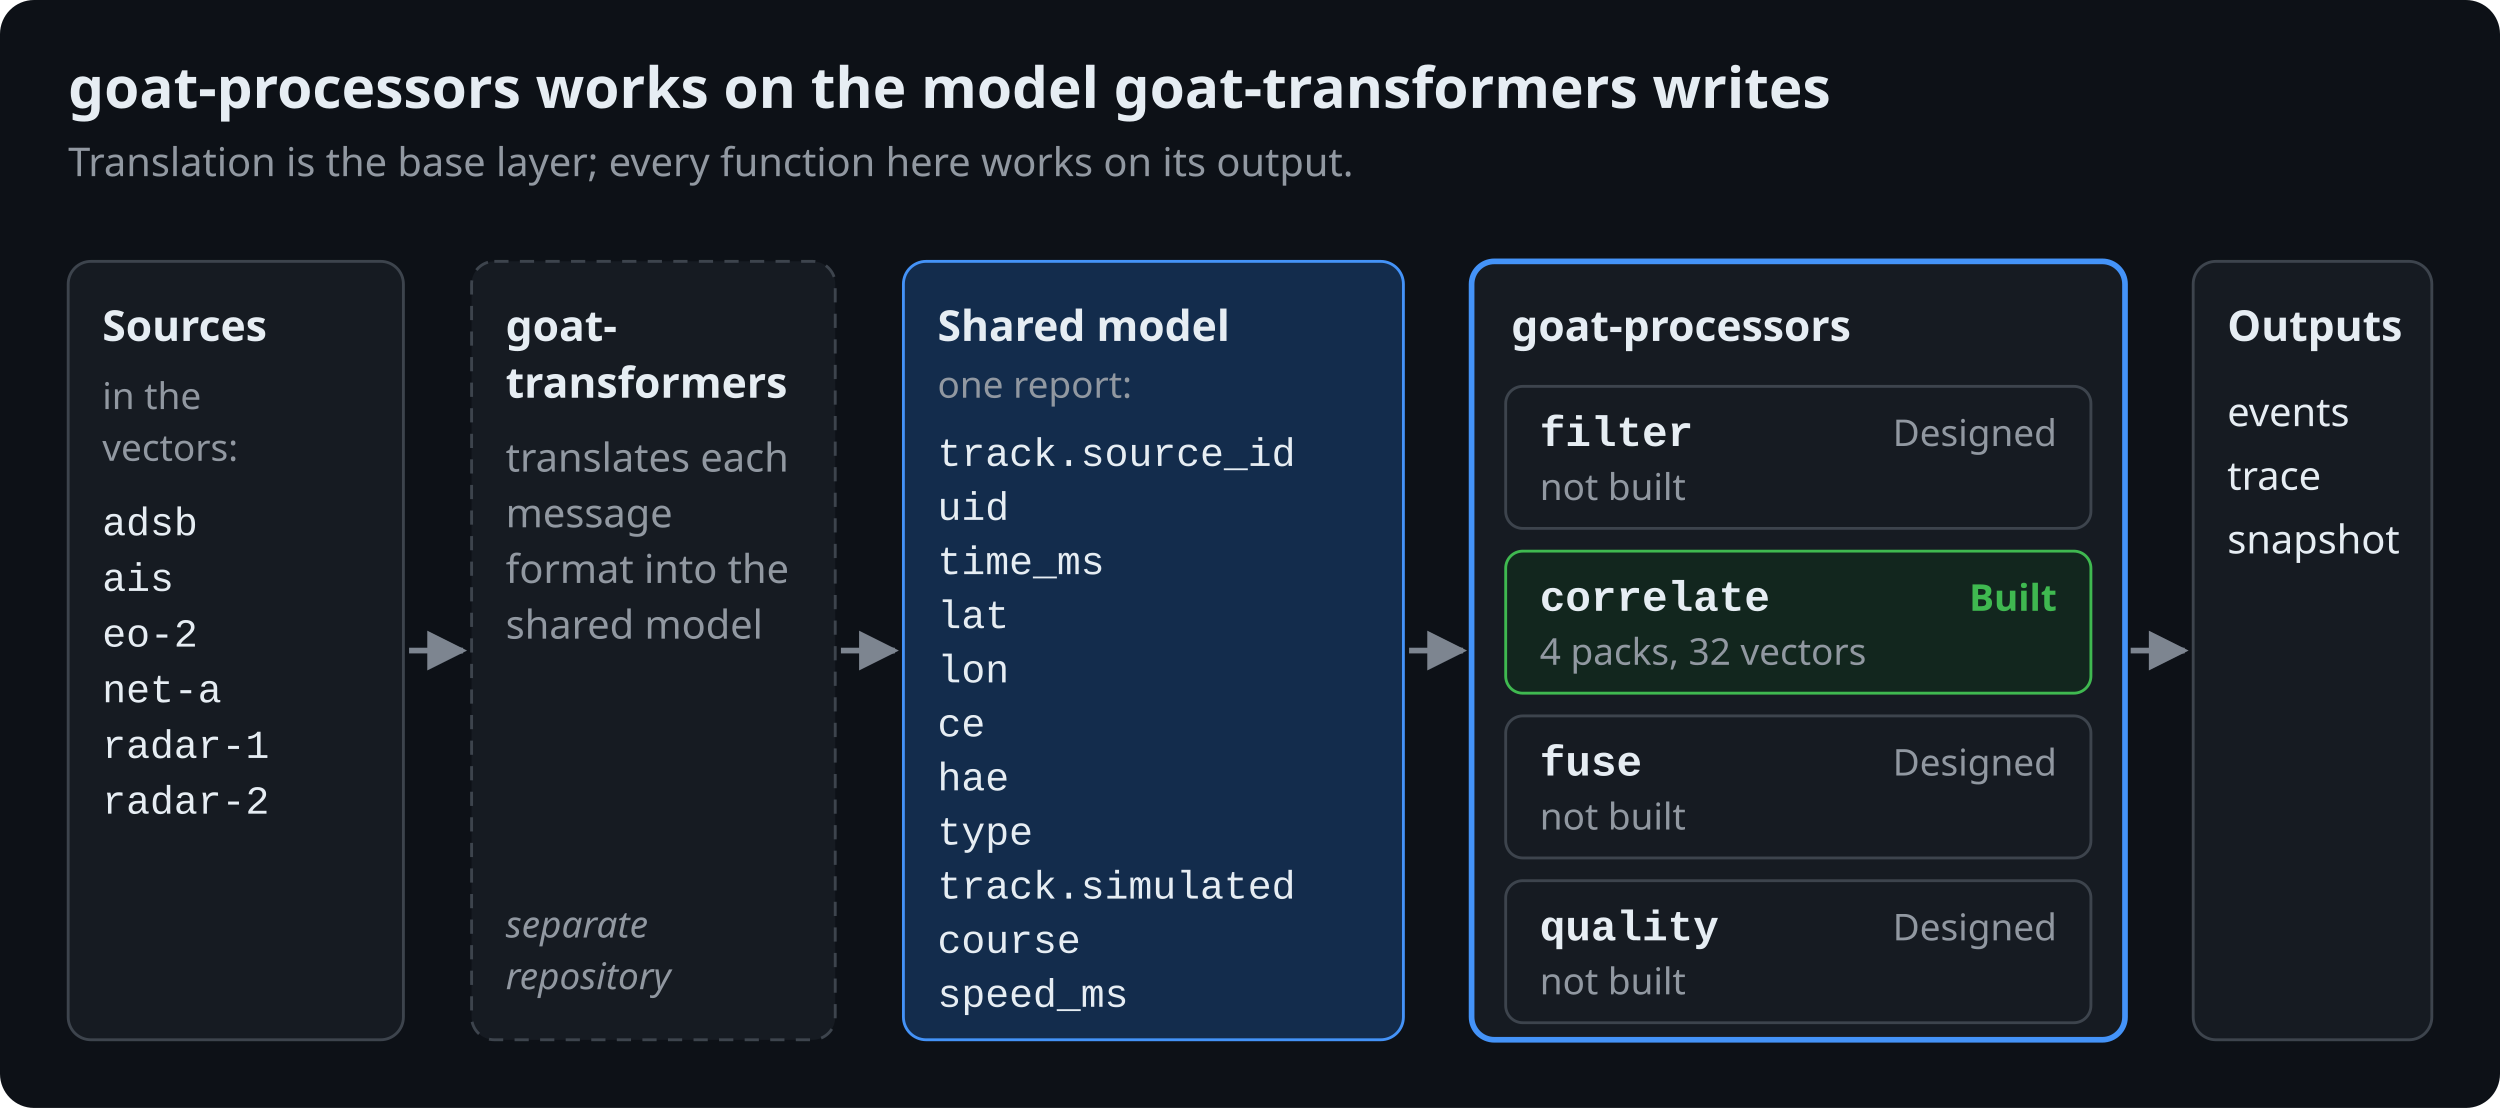
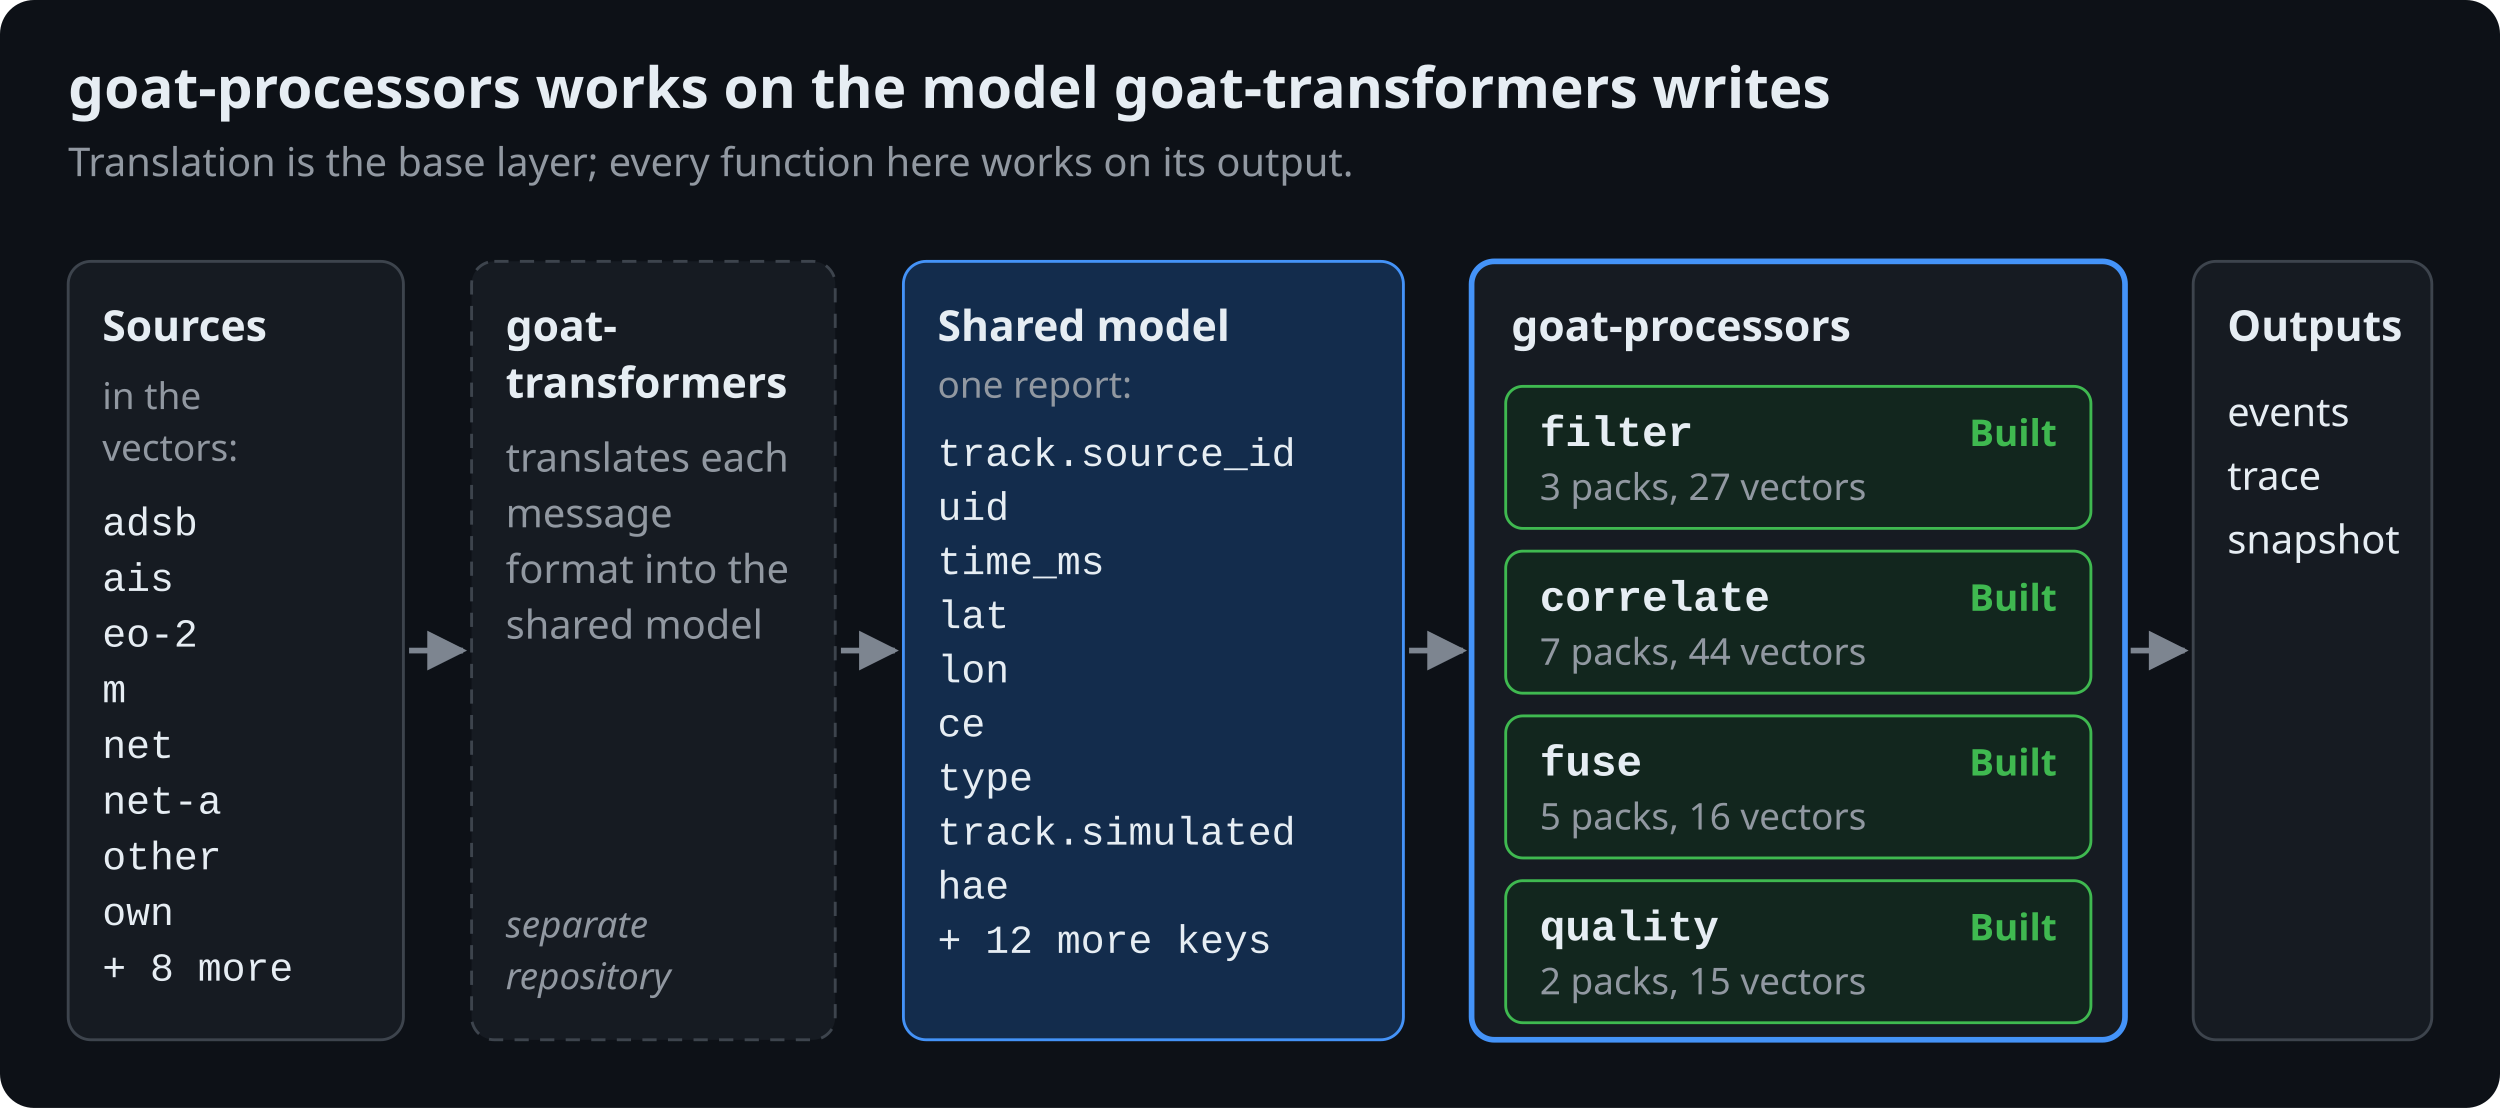
<svg xmlns="http://www.w3.org/2000/svg" viewBox="0 0 880 390" width="880" height="390" role="img" aria-labelledby="t d" font-family="-apple-system, BlinkMacSystemFont, 'Segoe UI', 'Noto Sans', Helvetica, Arial, sans-serif">
  <defs>
    <marker id="arrow" viewBox="0 0 10 10" refX="9" refY="5" markerWidth="7" markerHeight="7" orient="auto-start-reverse">
      <path d="M0,0L10,5L0,10z" fill="#7d8590" />
    </marker>
  </defs>
  <rect width="100%" height="100%" rx="12" fill="#0d1117" />
  <text x="24" y="38" font-size="20" fill="#e6edf3" text-anchor="start" font-weight="600">goat-processors works on the model goat-transformers writes</text>
  <text x="24" y="62" font-size="14" fill="#9198a1" text-anchor="start">Translation is the base layer; every function here works on its output.</text>
  <rect x="24" y="92" width="118" height="274" rx="8" fill="#161b22" stroke="#3d444d" stroke-width="1" />
  <text x="36" y="120" font-size="15" fill="#e6edf3" text-anchor="start" font-weight="600">Sources</text>
  <text x="36" y="144" font-size="13" fill="#9198a1" text-anchor="start">in the</text>
  <text x="36" y="162.2" font-size="13" fill="#9198a1" text-anchor="start">vectors:</text>
  <text x="36" y="188.4" font-size="14" fill="#e6edf3" text-anchor="start" font-family="ui-monospace, SFMono-Regular, 'SF Mono', Menlo, Consolas, 'Liberation Mono', monospace">adsb</text>
  <text x="36" y="208" font-size="14" fill="#e6edf3" text-anchor="start" font-family="ui-monospace, SFMono-Regular, 'SF Mono', Menlo, Consolas, 'Liberation Mono', monospace">ais</text>
  <text x="36" y="227.6" font-size="14" fill="#e6edf3" text-anchor="start" font-family="ui-monospace, SFMono-Regular, 'SF Mono', Menlo, Consolas, 'Liberation Mono', monospace">eo-2</text>
-   <text x="36" y="247.2" font-size="14" fill="#e6edf3" text-anchor="start" font-family="ui-monospace, SFMono-Regular, 'SF Mono', Menlo, Consolas, 'Liberation Mono', monospace">net-a</text>
-   <text x="36" y="266.8" font-size="14" fill="#e6edf3" text-anchor="start" font-family="ui-monospace, SFMono-Regular, 'SF Mono', Menlo, Consolas, 'Liberation Mono', monospace">radar-1</text>
-   <text x="36" y="286.4" font-size="14" fill="#e6edf3" text-anchor="start" font-family="ui-monospace, SFMono-Regular, 'SF Mono', Menlo, Consolas, 'Liberation Mono', monospace">radar-2</text>
+   <text x="36" y="247.2" font-size="14" fill="#e6edf3" text-anchor="start" font-family="ui-monospace, SFMono-Regular, 'SF Mono', Menlo, Consolas, 'Liberation Mono', monospace">m</text>
+   <text x="36" y="266.8" font-size="14" fill="#e6edf3" text-anchor="start" font-family="ui-monospace, SFMono-Regular, 'SF Mono', Menlo, Consolas, 'Liberation Mono', monospace">net</text>
+   <text x="36" y="286.4" font-size="14" fill="#e6edf3" text-anchor="start" font-family="ui-monospace, SFMono-Regular, 'SF Mono', Menlo, Consolas, 'Liberation Mono', monospace">net-a</text>
+   <text x="36" y="306" font-size="14" fill="#e6edf3" text-anchor="start" font-family="ui-monospace, SFMono-Regular, 'SF Mono', Menlo, Consolas, 'Liberation Mono', monospace">other</text>
+   <text x="36" y="325.6" font-size="14" fill="#e6edf3" text-anchor="start" font-family="ui-monospace, SFMono-Regular, 'SF Mono', Menlo, Consolas, 'Liberation Mono', monospace">own</text>
+   <text x="36" y="345.2" font-size="14" fill="#e6edf3" text-anchor="start" font-family="ui-monospace, SFMono-Regular, 'SF Mono', Menlo, Consolas, 'Liberation Mono', monospace">+ 8 more</text>
  <rect x="166" y="92" width="128" height="274" rx="8" fill="#161b22" stroke="#3d444d" stroke-width="1" stroke-dasharray="5 4" />
  <text x="178" y="120" font-size="15" fill="#e6edf3" text-anchor="start" font-weight="600">goat-</text>
  <text x="178" y="140" font-size="15" fill="#e6edf3" text-anchor="start" font-weight="600">transformers</text>
  <text x="178" y="166" font-size="14" fill="#9198a1" text-anchor="start">translates each</text>
  <text x="178" y="185.6" font-size="14" fill="#9198a1" text-anchor="start">message</text>
  <text x="178" y="205.2" font-size="14" fill="#9198a1" text-anchor="start">format into the</text>
  <text x="178" y="224.8" font-size="14" fill="#9198a1" text-anchor="start">shared model</text>
  <text x="178" y="330" font-size="13" fill="#9198a1" text-anchor="start" font-style="italic">separate</text>
  <text x="178" y="348.2" font-size="13" fill="#9198a1" text-anchor="start" font-style="italic">repository</text>
  <rect x="318" y="92" width="176" height="274" rx="8" fill="#132c4c" stroke="#4493f8" stroke-width="1" />
  <text x="330" y="120" font-size="15" fill="#e6edf3" text-anchor="start" font-weight="600">Shared model</text>
  <text x="330" y="140" font-size="13" fill="#9198a1" text-anchor="start">one report:</text>
  <text x="330" y="164" font-size="14" fill="#e6edf3" text-anchor="start" font-family="ui-monospace, SFMono-Regular, 'SF Mono', Menlo, Consolas, 'Liberation Mono', monospace">track.source_id</text>
  <text x="330" y="183" font-size="14" fill="#e6edf3" text-anchor="start" font-family="ui-monospace, SFMono-Regular, 'SF Mono', Menlo, Consolas, 'Liberation Mono', monospace">uid</text>
  <text x="330" y="202.1" font-size="14" fill="#e6edf3" text-anchor="start" font-family="ui-monospace, SFMono-Regular, 'SF Mono', Menlo, Consolas, 'Liberation Mono', monospace">time_ms</text>
  <text x="330" y="221.1" font-size="14" fill="#e6edf3" text-anchor="start" font-family="ui-monospace, SFMono-Regular, 'SF Mono', Menlo, Consolas, 'Liberation Mono', monospace">lat</text>
  <text x="330" y="240.2" font-size="14" fill="#e6edf3" text-anchor="start" font-family="ui-monospace, SFMono-Regular, 'SF Mono', Menlo, Consolas, 'Liberation Mono', monospace">lon</text>
  <text x="330" y="259.2" font-size="14" fill="#e6edf3" text-anchor="start" font-family="ui-monospace, SFMono-Regular, 'SF Mono', Menlo, Consolas, 'Liberation Mono', monospace">ce</text>
-   <text x="330" y="278.2" font-size="14" fill="#e6edf3" text-anchor="start" font-family="ui-monospace, SFMono-Regular, 'SF Mono', Menlo, Consolas, 'Liberation Mono', monospace">hae</text>
-   <text x="330" y="297.3" font-size="14" fill="#e6edf3" text-anchor="start" font-family="ui-monospace, SFMono-Regular, 'SF Mono', Menlo, Consolas, 'Liberation Mono', monospace">type</text>
-   <text x="330" y="316.3" font-size="14" fill="#e6edf3" text-anchor="start" font-family="ui-monospace, SFMono-Regular, 'SF Mono', Menlo, Consolas, 'Liberation Mono', monospace">track.simulated</text>
-   <text x="330" y="335.4" font-size="14" fill="#e6edf3" text-anchor="start" font-family="ui-monospace, SFMono-Regular, 'SF Mono', Menlo, Consolas, 'Liberation Mono', monospace">course</text>
-   <text x="330" y="354.4" font-size="14" fill="#e6edf3" text-anchor="start" font-family="ui-monospace, SFMono-Regular, 'SF Mono', Menlo, Consolas, 'Liberation Mono', monospace">speed_ms</text>
+   <text x="330" y="278.2" font-size="14" fill="#e6edf3" text-anchor="start" font-family="ui-monospace, SFMono-Regular, 'SF Mono', Menlo, Consolas, 'Liberation Mono', monospace">type</text>
+   <text x="330" y="297.3" font-size="14" fill="#e6edf3" text-anchor="start" font-family="ui-monospace, SFMono-Regular, 'SF Mono', Menlo, Consolas, 'Liberation Mono', monospace">track.simulated</text>
+   <text x="330" y="316.3" font-size="14" fill="#e6edf3" text-anchor="start" font-family="ui-monospace, SFMono-Regular, 'SF Mono', Menlo, Consolas, 'Liberation Mono', monospace">hae</text>
+   <text x="330" y="335.4" font-size="14" fill="#e6edf3" text-anchor="start" font-family="ui-monospace, SFMono-Regular, 'SF Mono', Menlo, Consolas, 'Liberation Mono', monospace">+ 12 more keys</text>
  <rect x="518" y="92" width="230" height="274" rx="8" fill="#161b22" stroke="#4493f8" stroke-width="2" />
  <text x="532" y="120" font-size="15" fill="#e6edf3" text-anchor="start" font-weight="600">goat-processors</text>
-   <rect x="530" y="136" width="206" height="50" rx="6" fill="#161b22" stroke="#3d444d" stroke-width="1" />
+   <rect x="530" y="136" width="206" height="50" rx="6" fill="#12261e" stroke="#3fb950" stroke-width="1" />
  <text x="542" y="157" font-size="15" fill="#e6edf3" text-anchor="start" font-weight="600" font-family="ui-monospace, SFMono-Regular, 'SF Mono', Menlo, Consolas, 'Liberation Mono', monospace">filter</text>
-   <text x="724" y="157" font-size="13" fill="#9198a1" text-anchor="end">Designed</text>
-   <text x="542" y="176" font-size="13" fill="#9198a1" text-anchor="start">not built</text>
+   <text x="724" y="157" font-size="13" fill="#3fb950" text-anchor="end" font-weight="600">Built</text>
+   <text x="542" y="176" font-size="13" fill="#9198a1" text-anchor="start">3 packs, 27 vectors</text>
  <rect x="530" y="194" width="206" height="50" rx="6" fill="#12261e" stroke="#3fb950" stroke-width="1" />
  <text x="542" y="215" font-size="15" fill="#e6edf3" text-anchor="start" font-weight="600" font-family="ui-monospace, SFMono-Regular, 'SF Mono', Menlo, Consolas, 'Liberation Mono', monospace">correlate</text>
  <text x="724" y="215" font-size="13" fill="#3fb950" text-anchor="end" font-weight="600">Built</text>
-   <text x="542" y="234" font-size="13" fill="#9198a1" text-anchor="start">4 packs, 32 vectors</text>
-   <rect x="530" y="252" width="206" height="50" rx="6" fill="#161b22" stroke="#3d444d" stroke-width="1" />
+   <text x="542" y="234" font-size="13" fill="#9198a1" text-anchor="start">7 packs, 44 vectors</text>
+   <rect x="530" y="252" width="206" height="50" rx="6" fill="#12261e" stroke="#3fb950" stroke-width="1" />
  <text x="542" y="273" font-size="15" fill="#e6edf3" text-anchor="start" font-weight="600" font-family="ui-monospace, SFMono-Regular, 'SF Mono', Menlo, Consolas, 'Liberation Mono', monospace">fuse</text>
-   <text x="724" y="273" font-size="13" fill="#9198a1" text-anchor="end">Designed</text>
-   <text x="542" y="292" font-size="13" fill="#9198a1" text-anchor="start">not built</text>
-   <rect x="530" y="310" width="206" height="50" rx="6" fill="#161b22" stroke="#3d444d" stroke-width="1" />
+   <text x="724" y="273" font-size="13" fill="#3fb950" text-anchor="end" font-weight="600">Built</text>
+   <text x="542" y="292" font-size="13" fill="#9198a1" text-anchor="start">5 packs, 16 vectors</text>
+   <rect x="530" y="310" width="206" height="50" rx="6" fill="#12261e" stroke="#3fb950" stroke-width="1" />
  <text x="542" y="331" font-size="15" fill="#e6edf3" text-anchor="start" font-weight="600" font-family="ui-monospace, SFMono-Regular, 'SF Mono', Menlo, Consolas, 'Liberation Mono', monospace">quality</text>
-   <text x="724" y="331" font-size="13" fill="#9198a1" text-anchor="end">Designed</text>
-   <text x="542" y="350" font-size="13" fill="#9198a1" text-anchor="start">not built</text>
+   <text x="724" y="331" font-size="13" fill="#3fb950" text-anchor="end" font-weight="600">Built</text>
+   <text x="542" y="350" font-size="13" fill="#9198a1" text-anchor="start">2 packs, 15 vectors</text>
  <rect x="772" y="92" width="84" height="274" rx="8" fill="#161b22" stroke="#3d444d" stroke-width="1" />
  <text x="784" y="120" font-size="15" fill="#e6edf3" text-anchor="start" font-weight="600">Outputs</text>
  <text x="784" y="150" font-size="14" fill="#e6edf3" text-anchor="start">events</text>
  <text x="784" y="172.4" font-size="14" fill="#e6edf3" text-anchor="start">trace</text>
  <text x="784" y="194.8" font-size="14" fill="#e6edf3" text-anchor="start">snapshot</text>
  <line x1="144" y1="229" x2="163" y2="229" stroke="#7d8590" stroke-width="2" marker-end="url(#arrow)" />
  <line x1="296" y1="229" x2="315" y2="229" stroke="#7d8590" stroke-width="2" marker-end="url(#arrow)" />
  <line x1="496" y1="229" x2="515" y2="229" stroke="#7d8590" stroke-width="2" marker-end="url(#arrow)" />
  <line x1="750" y1="229" x2="769" y2="229" stroke="#7d8590" stroke-width="2" marker-end="url(#arrow)" />
</svg>
